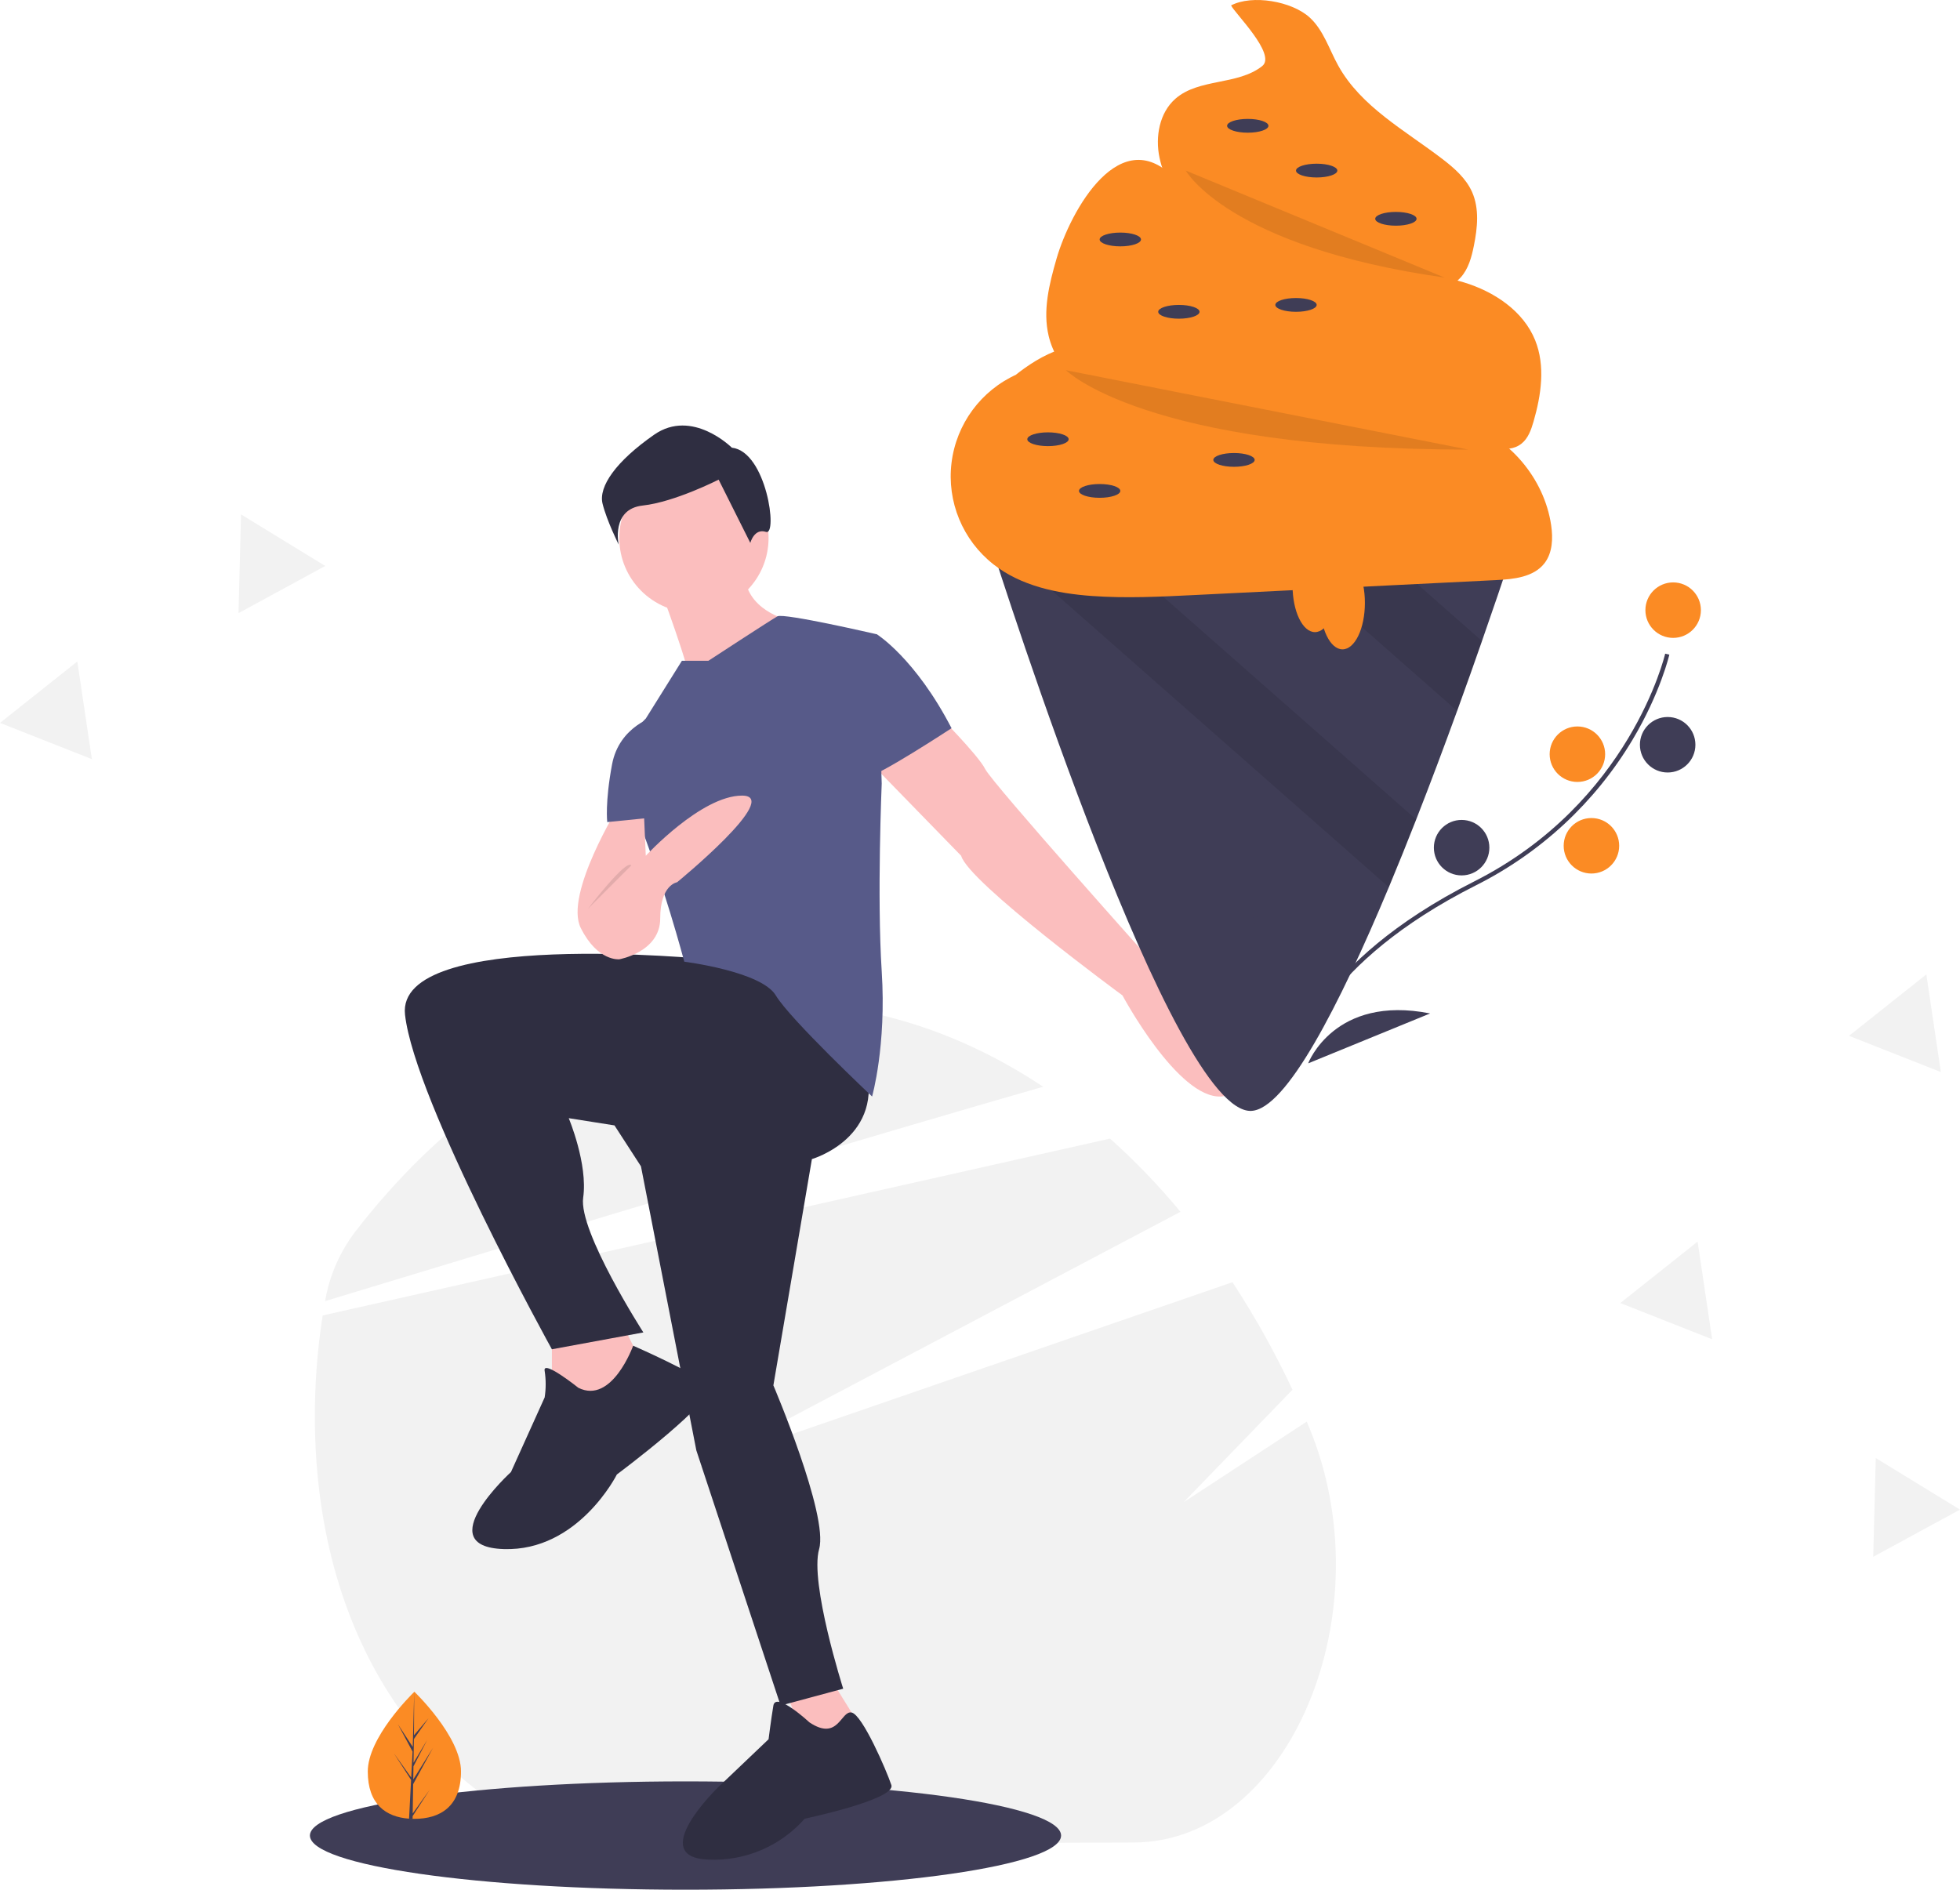
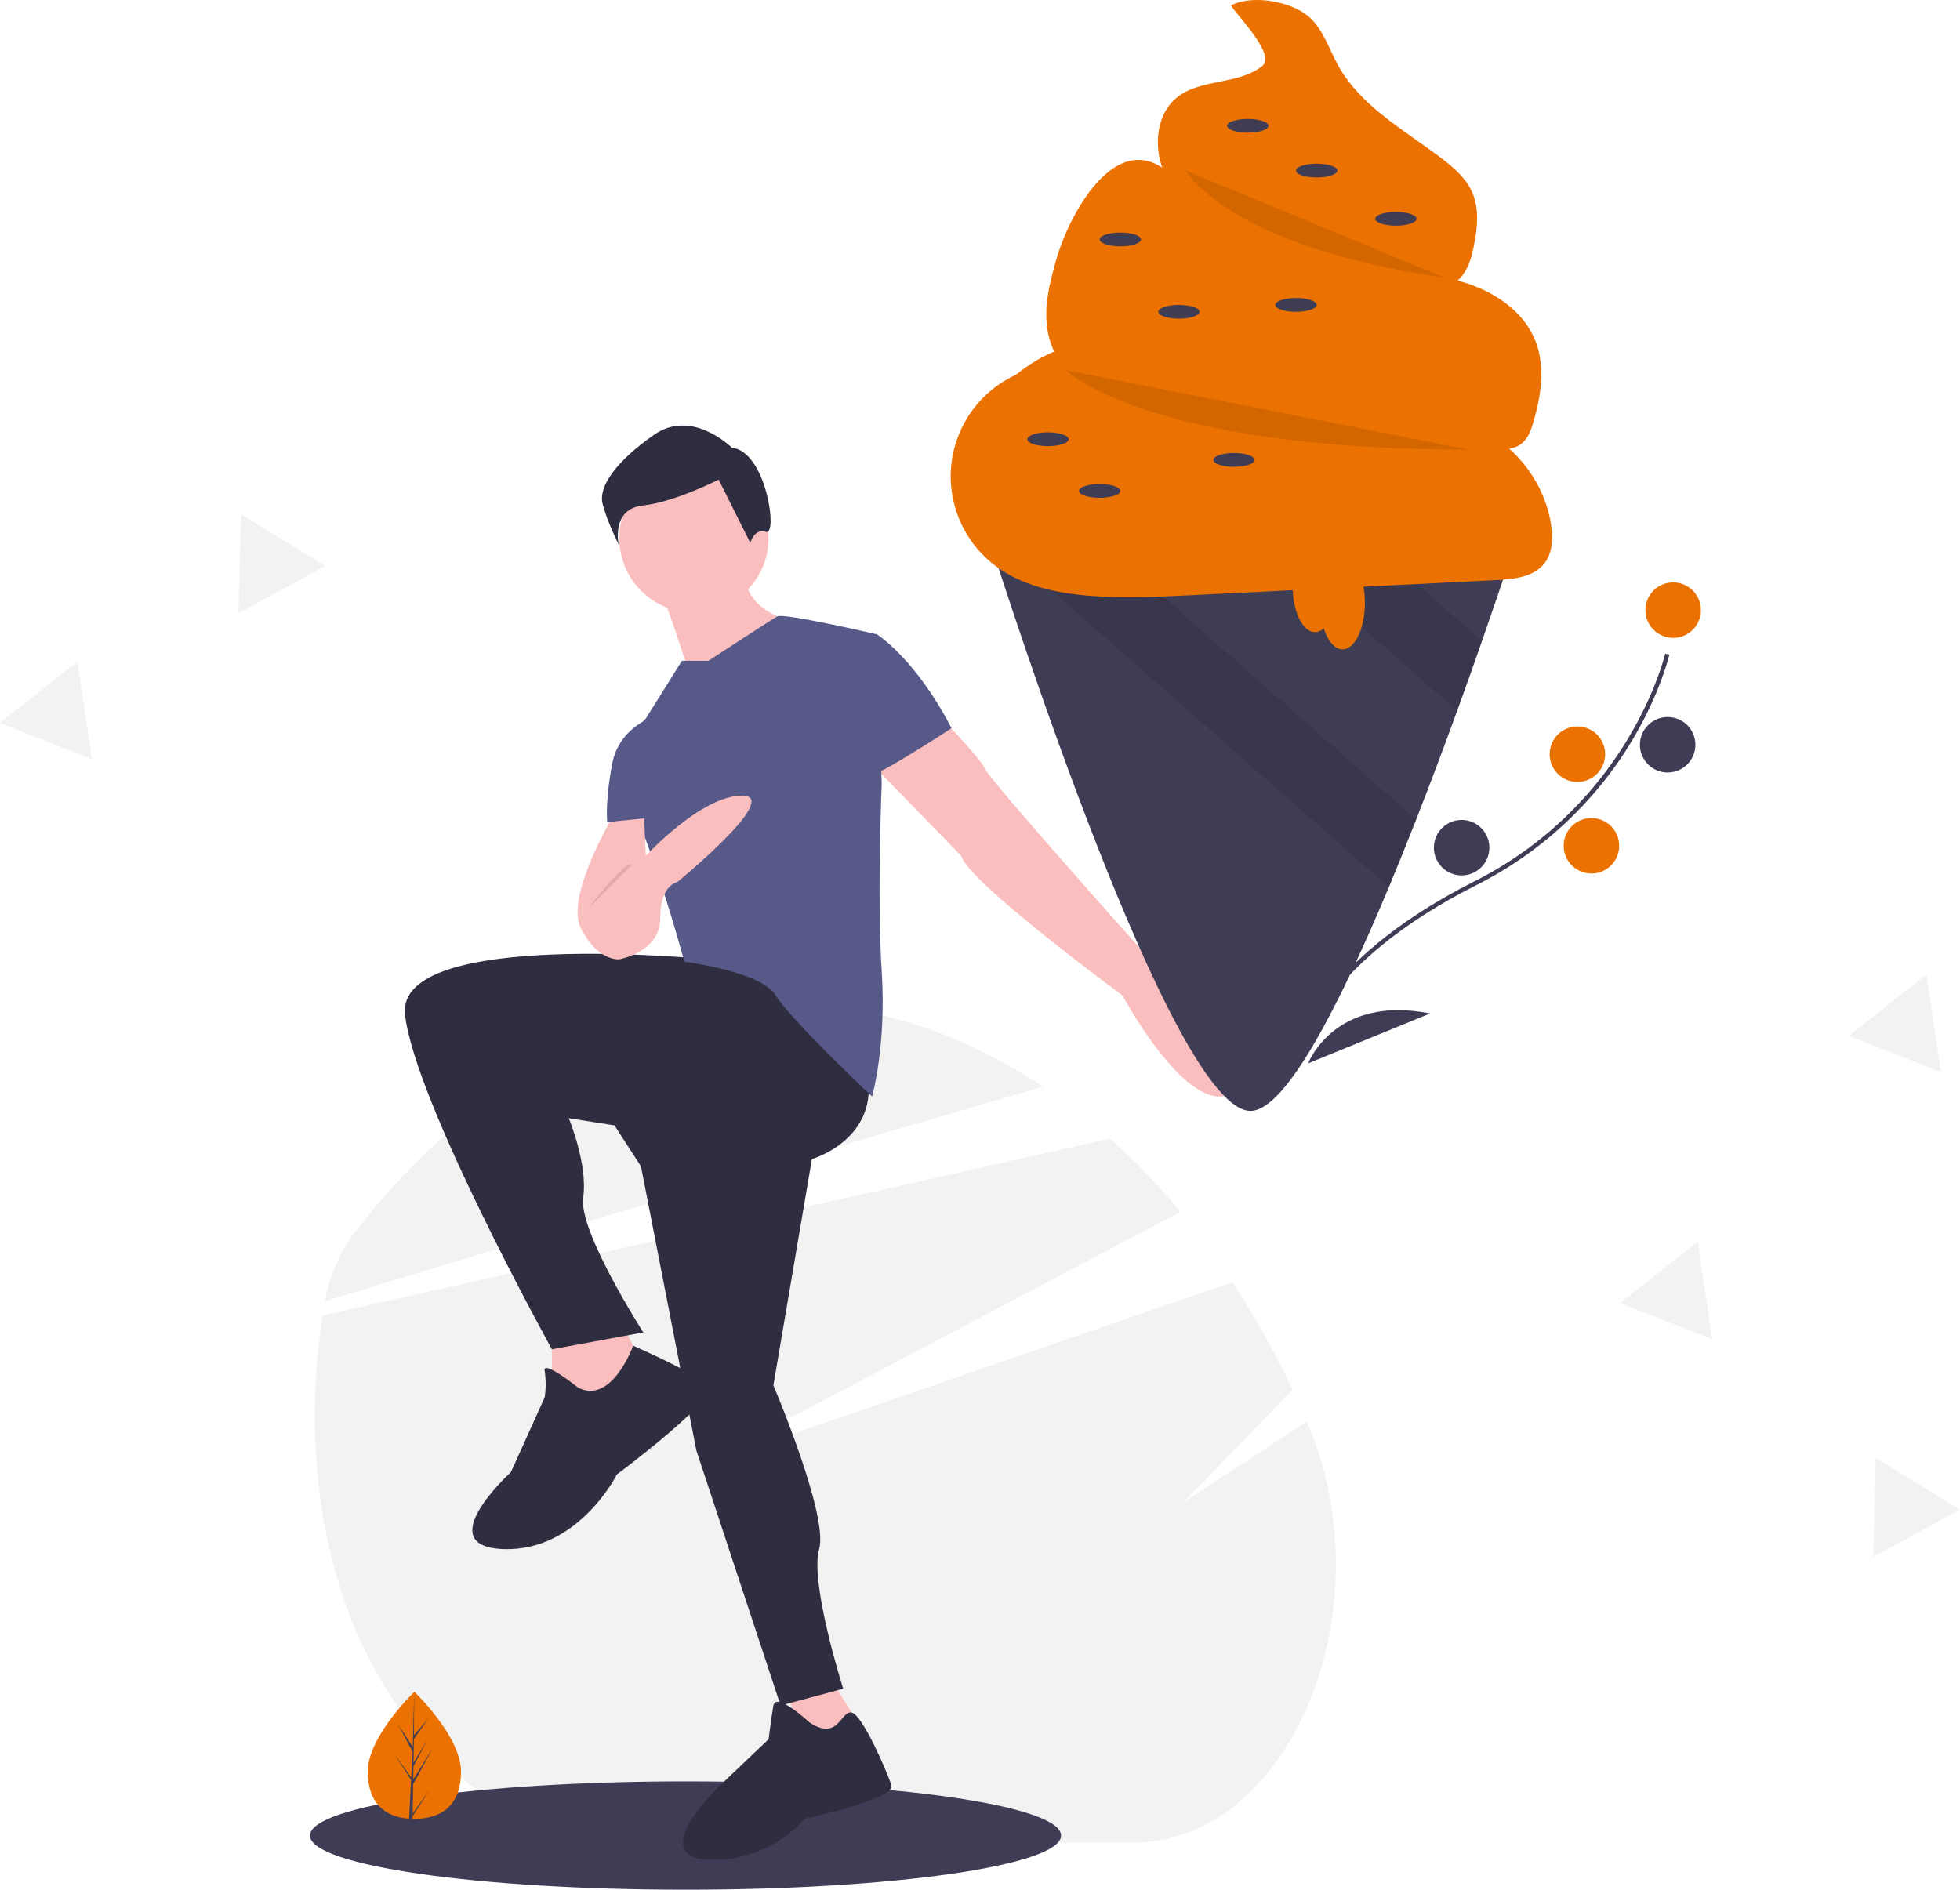
<svg xmlns="http://www.w3.org/2000/svg" width="814.102" height="785" viewBox="0 0 814.102 785" role="img" artist="Katerina Limpitsouni" source="https://undraw.co/">
  <path d="M663.893,822.889l-229.215.759c-60.81-18.272-110.632-81.736-110.947-176.887a269.465,269.465,0,0,1,3.238-42.812L511.591,562.471l142.424-31.995a283.262,283.262,0,0,1,29.256,30.419L547.081,632.808,482.834,666.734,555.028,641.827l149.843-51.694a363.37,363.37,0,0,1,24.916,44.672l-45.211,46.725L735.721,648.048q.328.769.653,1.541C768.787,726.539,728.571,822.675,663.893,822.889Z" transform="translate(-192.9489 -57.5)" fill="#f2f2f2" />
  <path d="M626.224,508.94c-34.663,9.955-77.279,22.533-121.095,35.607C441.778,563.455,375.921,583.408,327.974,597.994l.031-.171a65.899,65.899,0,0,1,12.16-28.225c35.517-46.179,80.743-78.439,131.077-90.419h.004a188.906,188.906,0,0,1,43.202-5.154C554.494,473.893,592.426,486.453,626.224,508.94Z" transform="translate(-192.9489 -57.5)" fill="#f2f2f2" />
  <ellipse cx="284.729" cy="762.5" rx="156" ry="22.5" fill="#3f3d56" />
  <polygon points="229.229 552.5 229.229 587.5 254.229 590.5 269.229 571.5 257.229 547.5 229.229 552.5" fill="#fbbebe" />
  <polygon points="324.229 696.5 337.229 731.5 361.229 723.5 343.229 694.5 324.229 696.5" fill="#fbbebe" />
  <path d="M487.178,456s-130-13-126,23,61,139,61,139l38-7s-27-42-25-56-6-33-6-33l19,3,11,17,23,118,35,106,26-7s-14-44-10-58-19-68-19-68l16-94s31-9,22-40S487.178,456,487.178,456Z" transform="translate(-192.9489 -57.5)" fill="#2f2e41" />
  <path d="M433.178,634s-15-12-14-7a35.882,35.882,0,0,1,0,11l-14,31s-34,31-3,32,47-31,47-31,43-32,38-37-31.242-16.483-31.242-16.483S447.178,641,433.178,634Z" transform="translate(-192.9489 -57.5)" fill="#2f2e41" />
  <path d="M529.178,773s-14-13-15-7-2,14-2,14l-21,20s-30,29-4,30a50.271,50.271,0,0,0,40-17s38-8,36-14-12.028-29.212-16.514-30.106S541.178,781,529.178,773Z" transform="translate(-192.9489 -57.5)" fill="#2f2e41" />
  <circle cx="288.229" cy="223.5" r="31" fill="#fbbebe" />
  <path d="M467.178,302s13,35,12,38,41-25,41-25-18-4-18-20Z" transform="translate(-192.9489 -57.5)" fill="#fbbebe" />
  <path d="M581.178,353s18,18,21,24,71,82,71,82,45,53,27,54-41-42-41-42-64-47-67-58l-37-38Z" transform="translate(-192.9489 -57.5)" fill="#fbbebe" />
  <path d="M487.178,332h-11l-15,24s-15,13-4,40,20,61,20,61,32,4,38,14,40,42,40,42,6-21,4-52,0-78,0-78l-2-62s-38.623-8.952-41.312-7.476S487.178,332,487.178,332Z" transform="translate(-192.9489 -57.5)" fill="#575a89" />
  <path d="M542.178,324l15-3s16,10,31,39c0,0-32,21-35,20S542.178,324,542.178,324Z" transform="translate(-192.9489 -57.5)" fill="#575a89" />
  <path d="M450.178,392s-23,37-16,51,16,13,16,13,17-3,17-17,7-15,7-15,44-36,27-36-40,25-40,25l-1-23Z" transform="translate(-192.9489 -57.5)" fill="#fbbebe" />
  <path d="M465.178,355s-15,4-18,20-2,24-2,24l20-2Z" transform="translate(-192.9489 -57.5)" fill="#575a89" />
  <path d="M437.178,435s16-21,18-18Z" transform="translate(-192.9489 -57.5)" opacity="0.1" />
  <path d="M496.926,243.471s-16.44-16.426-32.267-5.397-23.197,21.533-21.431,28.667,6.701,16.991,6.701,16.991-3.293-14.788,10.013-16.237,31.499-10.755,31.499-10.755l13.158,26.287s1.601-6.213,6.531-4.572S511.355,245.068,496.926,243.471Z" transform="translate(-192.9489 -57.5)" fill="#2f2e41" />
-   <path d="M384.43,793.394c0,14.581-8.668,19.672-19.361,19.672q-.372,0-.742-.008c-.495-.011-.986-.034-1.471-.067-9.65-.683-17.148-6.036-17.148-19.596,0-14.034,17.933-31.741,19.28-33.052l.002-.002c.052-.051.078-.075.078-.075S384.43,778.814,384.43,793.394Z" transform="translate(-192.9489 -57.5)" fill="#fb8b24" />
+   <path d="M384.43,793.394c0,14.581-8.668,19.672-19.361,19.672q-.372,0-.742-.008c-.495-.011-.986-.034-1.471-.067-9.65-.683-17.148-6.036-17.148-19.596,0-14.034,17.933-31.741,19.28-33.052l.002-.002c.052-.051.078-.075.078-.075S384.43,778.814,384.43,793.394Z" transform="translate(-192.9489 -57.5)" fill="#eb7100" />
  <path d="M364.365,810.836l7.081-9.894-7.099,10.981-.019,1.136c-.495-.011-.986-.034-1.471-.067l.763-14.588-.006-.113.013-.021.072-1.378-7.116-11.008,7.139,9.975.017.293.577-11.022-6.093-11.375,6.167,9.44.6-22.851.002-.078v.075l-.1,18.019,6.065-7.144-6.09,8.696-.16,9.868,5.663-9.471-5.687,10.923-.09,5.486,8.222-13.182L364.563,798.633Z" transform="translate(-192.9489 -57.5)" fill="#3f3d56" />
  <path d="M824.256,277.166s-6.153,19.13-15.753,46.616c-3.105,8.928-6.582,18.729-10.33,29.046-5.223,14.365-10.974,29.732-16.998,45.099-3.706,9.458-7.512,18.901-11.361,28.13-20.69,49.463-42.724,92.316-57.161,92.917-32.436,1.345-101.917-215.681-109.5-239.661-.444-1.402-.672-2.146-.672-2.146Z" transform="translate(-192.9489 -57.5)" fill="#3f3d56" />
  <path d="M808.502,323.781c-3.105,8.928-6.582,18.729-10.33,29.046L712.251,277.166h43.311Z" transform="translate(-192.9489 -57.5)" opacity="0.1" />
  <path d="M781.174,397.926c-3.706,9.458-7.512,18.901-11.361,28.13L603.152,279.312c-.444-1.402-.672-2.146-.672-2.146h41.551Z" transform="translate(-192.9489 -57.5)" opacity="0.1" />
-   <path d="M717.213,84.951c-10.167,8.053-26.243,5.008-36.014,13.538-6.683,5.834-8.466,15.811-6.643,24.493s6.67,16.386,11.545,23.798c3.365,5.115,6.855,10.271,11.583,14.162,6.61,5.439,15.094,7.972,23.409,10.005a291.534,291.534,0,0,0,55.221,8.005c8.304.399,17.708,0,23.303-6.149,3.258-3.581,4.568-8.488,5.523-13.233,1.493-7.424,2.323-15.416-.763-22.331-2.537-5.684-7.419-9.944-12.362-13.726-15.505-11.864-33.765-21.686-43.228-38.762-3.761-6.788-6.081-14.653-11.782-19.919-7.431-6.864-23.965-9.671-32.715-5.086C705.642,62.827,723.308,80.123,717.213,84.951Z" transform="translate(-192.9489 -57.5)" fill="#fb8b24" />
-   <path d="M631.779,164.994c-3.014,10.453-5.791,21.513-3.253,32.092,3.347,13.948,15.576,24.393,28.99,29.471s28.044,5.67,42.377,6.205l75.046,2.803c9.431.352,19.044.739,27.908,3.981,7.306,2.672,15.988,7.072,22.079,2.233,2.762-2.195,4.003-5.748,4.984-9.138,3.19-11.028,4.974-23.139.685-33.787-4.915-12.203-17.036-20.221-29.621-24.054s-25.913-4.206-38.989-5.653a235.011,235.011,0,0,1-39.202-7.76c-10.72-3.09-21.582-7.167-29.512-15.015-4.289-4.245-7.537-9.423-11.58-13.903C658.531,106.802,637.475,145.241,631.779,164.994Z" transform="translate(-192.9489 -57.5)" fill="#fb8b24" />
-   <path d="M615.288,213.017a46.446,46.446,0,0,0-9.689,78.925c11.427,8.968,26.381,12.087,40.87,13.131,14.148,1.019,28.356.318,42.523-.384l125.346-6.208c7.347-.364,15.663-1.21,20.148-7.04,3.347-4.352,3.544-10.354,2.745-15.786-2.875-19.54-17.629-36.838-36.47-42.76-7.106-2.233-14.587-2.94-22.004-3.634l-53.732-5.028c-7.236-.677-14.514-1.362-21.527-3.268-21.249-5.776-40.235-22.64-62.113-20.143-14.842,1.694-27.062,12.084-37.844,22.424" transform="translate(-192.9489 -57.5)" fill="#fb8b24" />
+   <path d="M717.213,84.951c-10.167,8.053-26.243,5.008-36.014,13.538-6.683,5.834-8.466,15.811-6.643,24.493s6.67,16.386,11.545,23.798c3.365,5.115,6.855,10.271,11.583,14.162,6.61,5.439,15.094,7.972,23.409,10.005a291.534,291.534,0,0,0,55.221,8.005c8.304.399,17.708,0,23.303-6.149,3.258-3.581,4.568-8.488,5.523-13.233,1.493-7.424,2.323-15.416-.763-22.331-2.537-5.684-7.419-9.944-12.362-13.726-15.505-11.864-33.765-21.686-43.228-38.762-3.761-6.788-6.081-14.653-11.782-19.919-7.431-6.864-23.965-9.671-32.715-5.086C705.642,62.827,723.308,80.123,717.213,84.951Z" transform="translate(-192.9489 -57.5)" fill="#eb7100" />
+   <path d="M631.779,164.994c-3.014,10.453-5.791,21.513-3.253,32.092,3.347,13.948,15.576,24.393,28.99,29.471s28.044,5.67,42.377,6.205l75.046,2.803c9.431.352,19.044.739,27.908,3.981,7.306,2.672,15.988,7.072,22.079,2.233,2.762-2.195,4.003-5.748,4.984-9.138,3.19-11.028,4.974-23.139.685-33.787-4.915-12.203-17.036-20.221-29.621-24.054s-25.913-4.206-38.989-5.653a235.011,235.011,0,0,1-39.202-7.76c-10.72-3.09-21.582-7.167-29.512-15.015-4.289-4.245-7.537-9.423-11.58-13.903C658.531,106.802,637.475,145.241,631.779,164.994Z" transform="translate(-192.9489 -57.5)" fill="#eb7100" />
+   <path d="M615.288,213.017a46.446,46.446,0,0,0-9.689,78.925c11.427,8.968,26.381,12.087,40.87,13.131,14.148,1.019,28.356.318,42.523-.384l125.346-6.208c7.347-.364,15.663-1.21,20.148-7.04,3.347-4.352,3.544-10.354,2.745-15.786-2.875-19.54-17.629-36.838-36.47-42.76-7.106-2.233-14.587-2.94-22.004-3.634l-53.732-5.028c-7.236-.677-14.514-1.362-21.527-3.268-21.249-5.776-40.235-22.64-62.113-20.143-14.842,1.694-27.062,12.084-37.844,22.424" transform="translate(-192.9489 -57.5)" fill="#eb7100" />
  <path d="M685.467,128.361s17.537,31.663,107.495,44.448" transform="translate(-192.9489 -57.5)" opacity="0.1" />
  <path d="M635.707,211.293s32.59,32.964,167.086,32.964" transform="translate(-192.9489 -57.5)" opacity="0.1" />
  <ellipse cx="518.272" cy="52.26" rx="8.585" ry="2.862" fill="#3f3d56" />
  <ellipse cx="546.889" cy="70.861" rx="8.585" ry="2.862" fill="#3f3d56" />
  <ellipse cx="579.797" cy="90.892" rx="8.585" ry="2.862" fill="#3f3d56" />
  <ellipse cx="465.332" cy="99.477" rx="8.585" ry="2.862" fill="#3f3d56" />
  <ellipse cx="538.304" cy="126.663" rx="8.585" ry="2.862" fill="#3f3d56" />
  <ellipse cx="435.285" cy="182.464" rx="8.585" ry="2.862" fill="#3f3d56" />
  <ellipse cx="489.656" cy="129.524" rx="8.585" ry="2.862" fill="#3f3d56" />
  <ellipse cx="456.747" cy="203.927" rx="8.585" ry="2.862" fill="#3f3d56" />
  <ellipse cx="512.549" cy="191.049" rx="8.585" ry="2.862" fill="#3f3d56" />
-   <ellipse cx="546.173" cy="243.274" rx="9.3" ry="19.316" fill="#fb8b24" />
-   <ellipse cx="557.62" cy="250.428" rx="9.3" ry="19.316" fill="#fb8b24" />
+   <ellipse cx="546.173" cy="243.274" rx="9.3" ry="19.316" fill="#eb7100" />
+   <ellipse cx="557.62" cy="250.428" rx="9.3" ry="19.316" fill="#eb7100" />
  <path d="M731.486,494.182c.077-.382,2.005-9.517,12.095-22.844,9.257-12.227,27.465-30.42,61.641-47.659,64.745-32.658,79.233-94.014,79.371-94.631l1.73.39c-.035.156-3.659,15.865-15.322,35.414a158.74,158.74,0,0,1-64.981,60.41c-64.635,32.602-72.722,68.908-72.797,69.271Z" transform="translate(-192.9489 -57.5)" fill="#3f3d56" />
-   <circle cx="694.956" cy="253.459" r="11.525" fill="#fb8b24" />
+   <circle cx="694.956" cy="253.459" r="11.525" fill="#eb7100" />
  <circle cx="692.675" cy="309.376" r="11.525" fill="#3f3d56" />
-   <circle cx="655.185" cy="313.3" r="11.525" fill="#fb8b24" />
-   <circle cx="661.012" cy="351.345" r="11.525" fill="#fb8b24" />
+   <circle cx="655.185" cy="313.3" r="11.525" fill="#eb7100" />
+   <circle cx="661.012" cy="351.345" r="11.525" fill="#eb7100" />
  <circle cx="607.094" cy="352.126" r="11.525" fill="#3f3d56" />
  <path d="M736.303,499.227S747.141,470.589,786.96,478.496Z" transform="translate(-192.9489 -57.5)" fill="#3f3d56" />
  <path d="M726.26,489.213s16.666-25.687-13.277-53.1Z" transform="translate(-192.9489 -57.5)" fill="#3f3d56" />
  <polygon points="806.157 445.349 787.079 437.82 768 430.292 784.059 417.534 800.118 404.775 803.138 425.062 806.157 445.349" fill="#f2f2f2" />
  <polygon points="38.157 315.349 19.079 307.82 0 300.292 16.059 287.534 32.118 274.775 35.138 295.062 38.157 315.349" fill="#f2f2f2" />
  <polygon points="711.157 556.349 692.079 548.82 673 541.292 689.059 528.534 705.118 515.775 708.138 536.062 711.157 556.349" fill="#f2f2f2" />
  <polygon points="814.102 627.105 796.083 636.902 778.065 646.7 778.589 626.197 779.113 605.693 796.608 616.399 814.102 627.105" fill="#f2f2f2" />
  <polygon points="135.102 235.105 117.083 244.902 99.065 254.7 99.589 234.197 100.113 213.693 117.608 224.399 135.102 235.105" fill="#f2f2f2" />
</svg>
